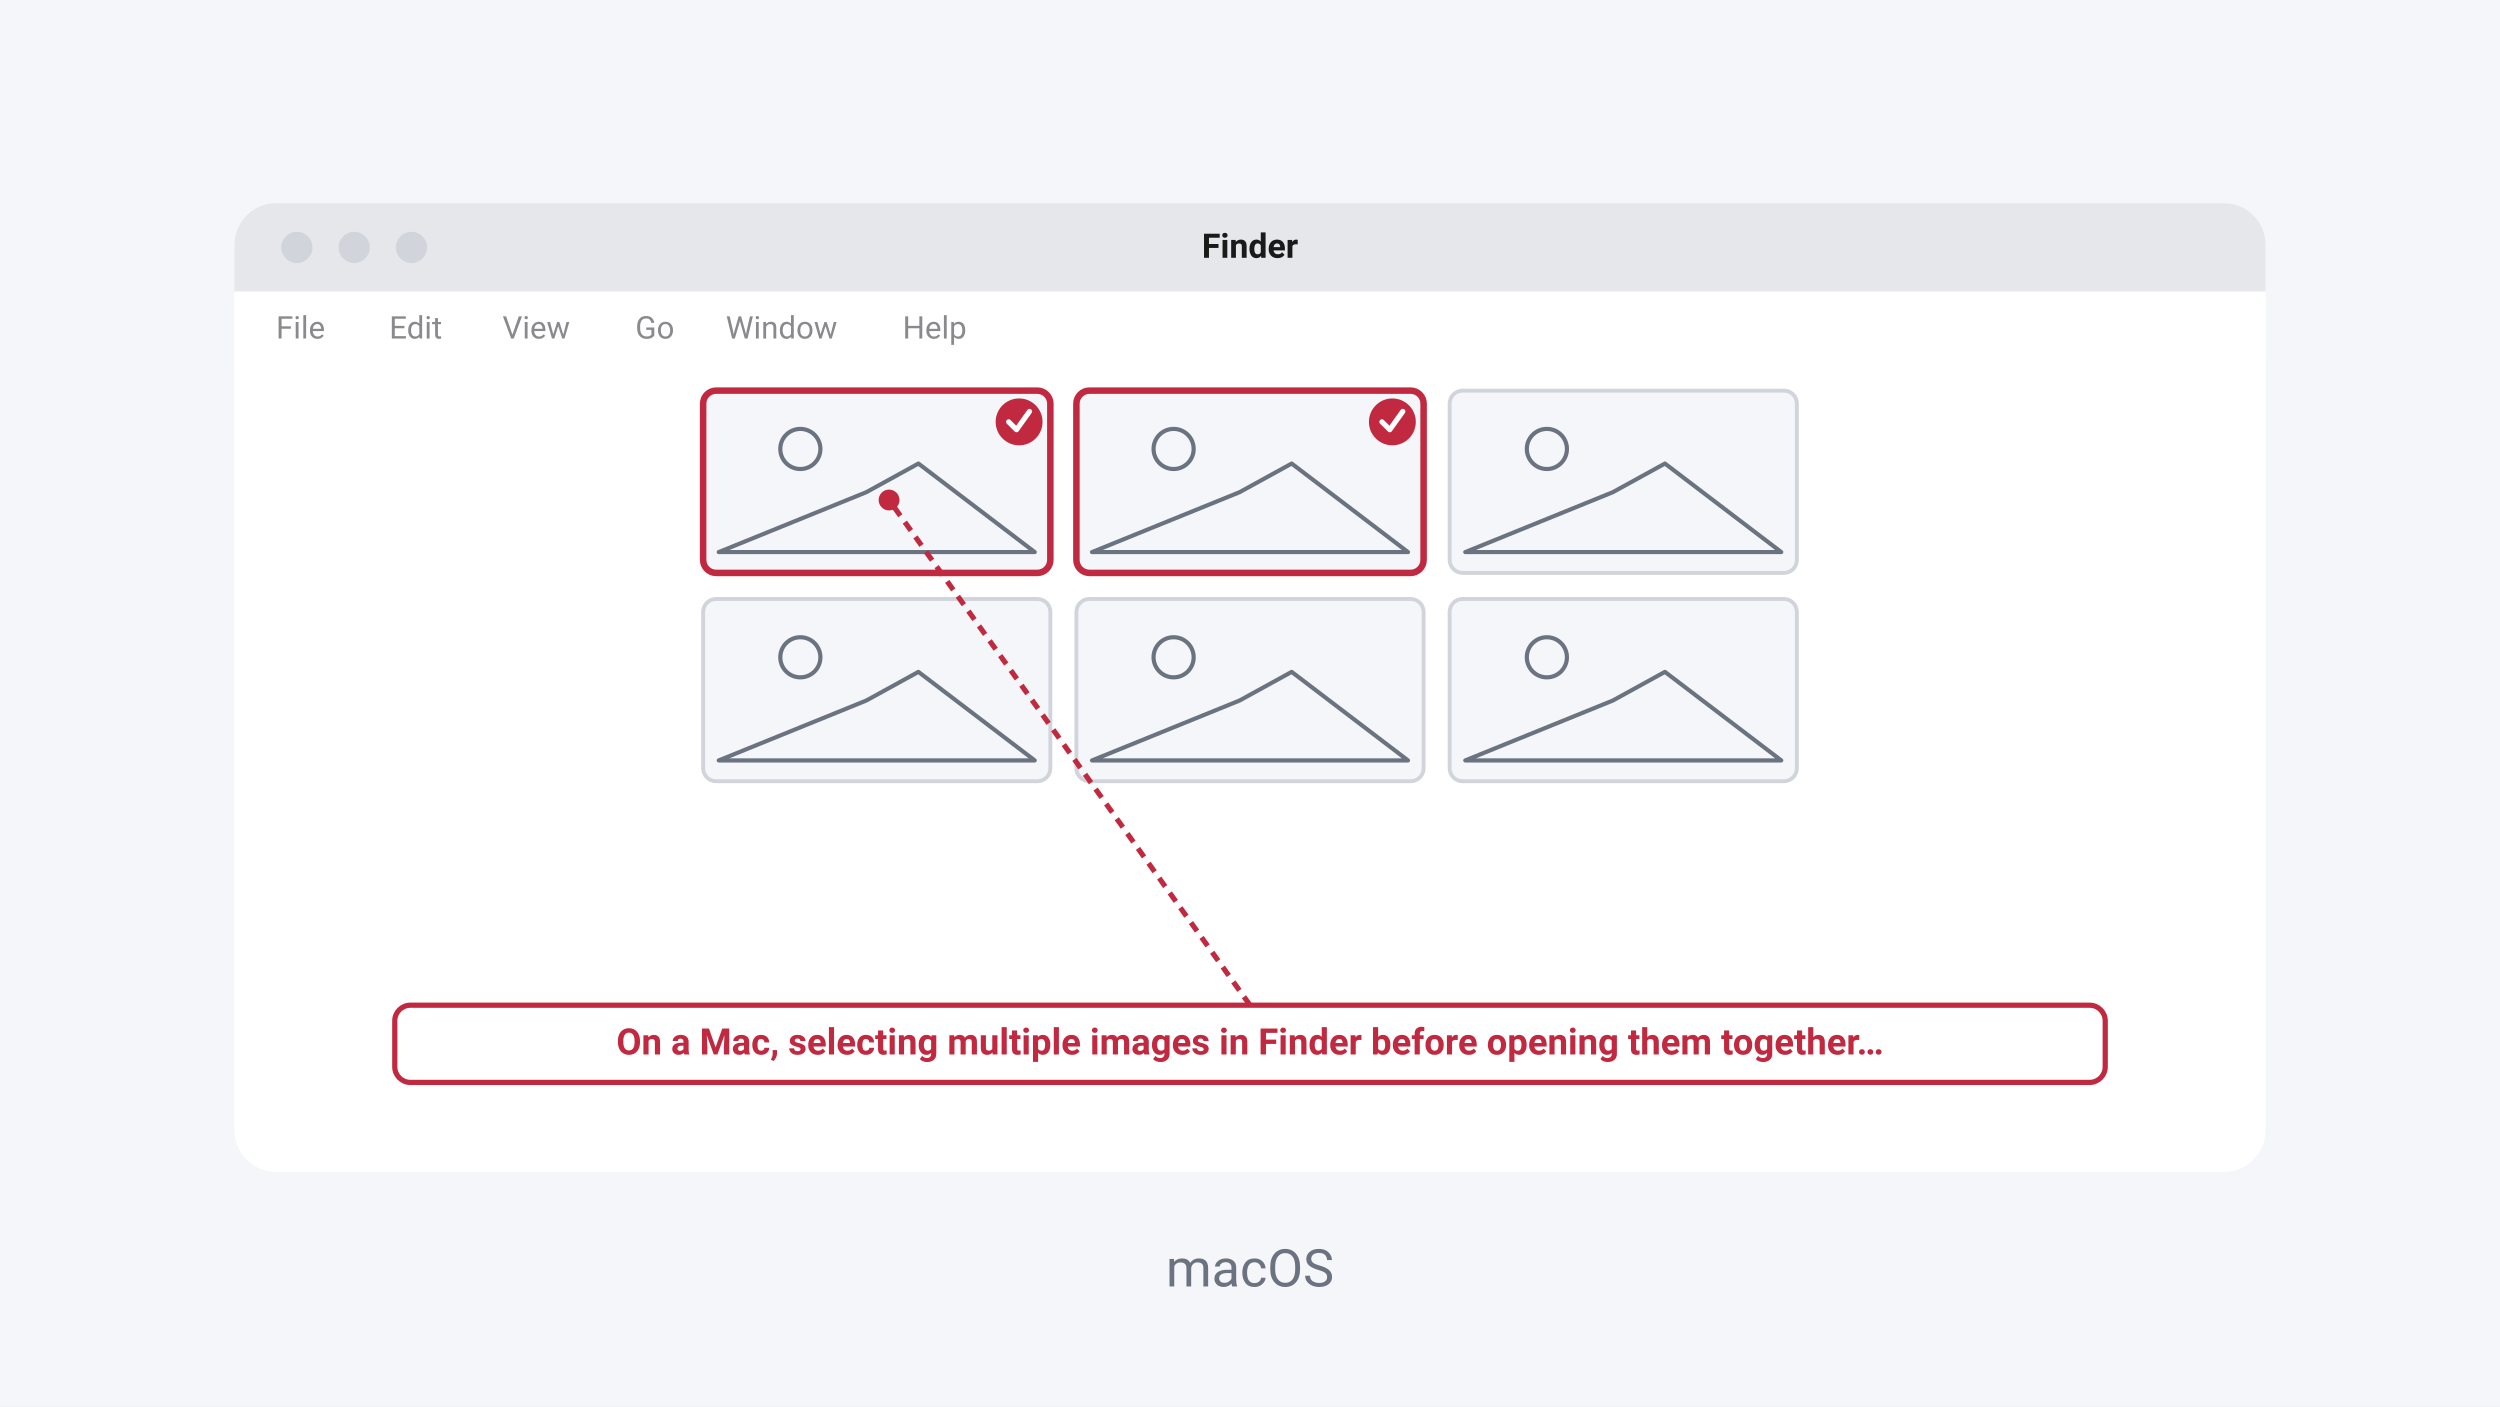
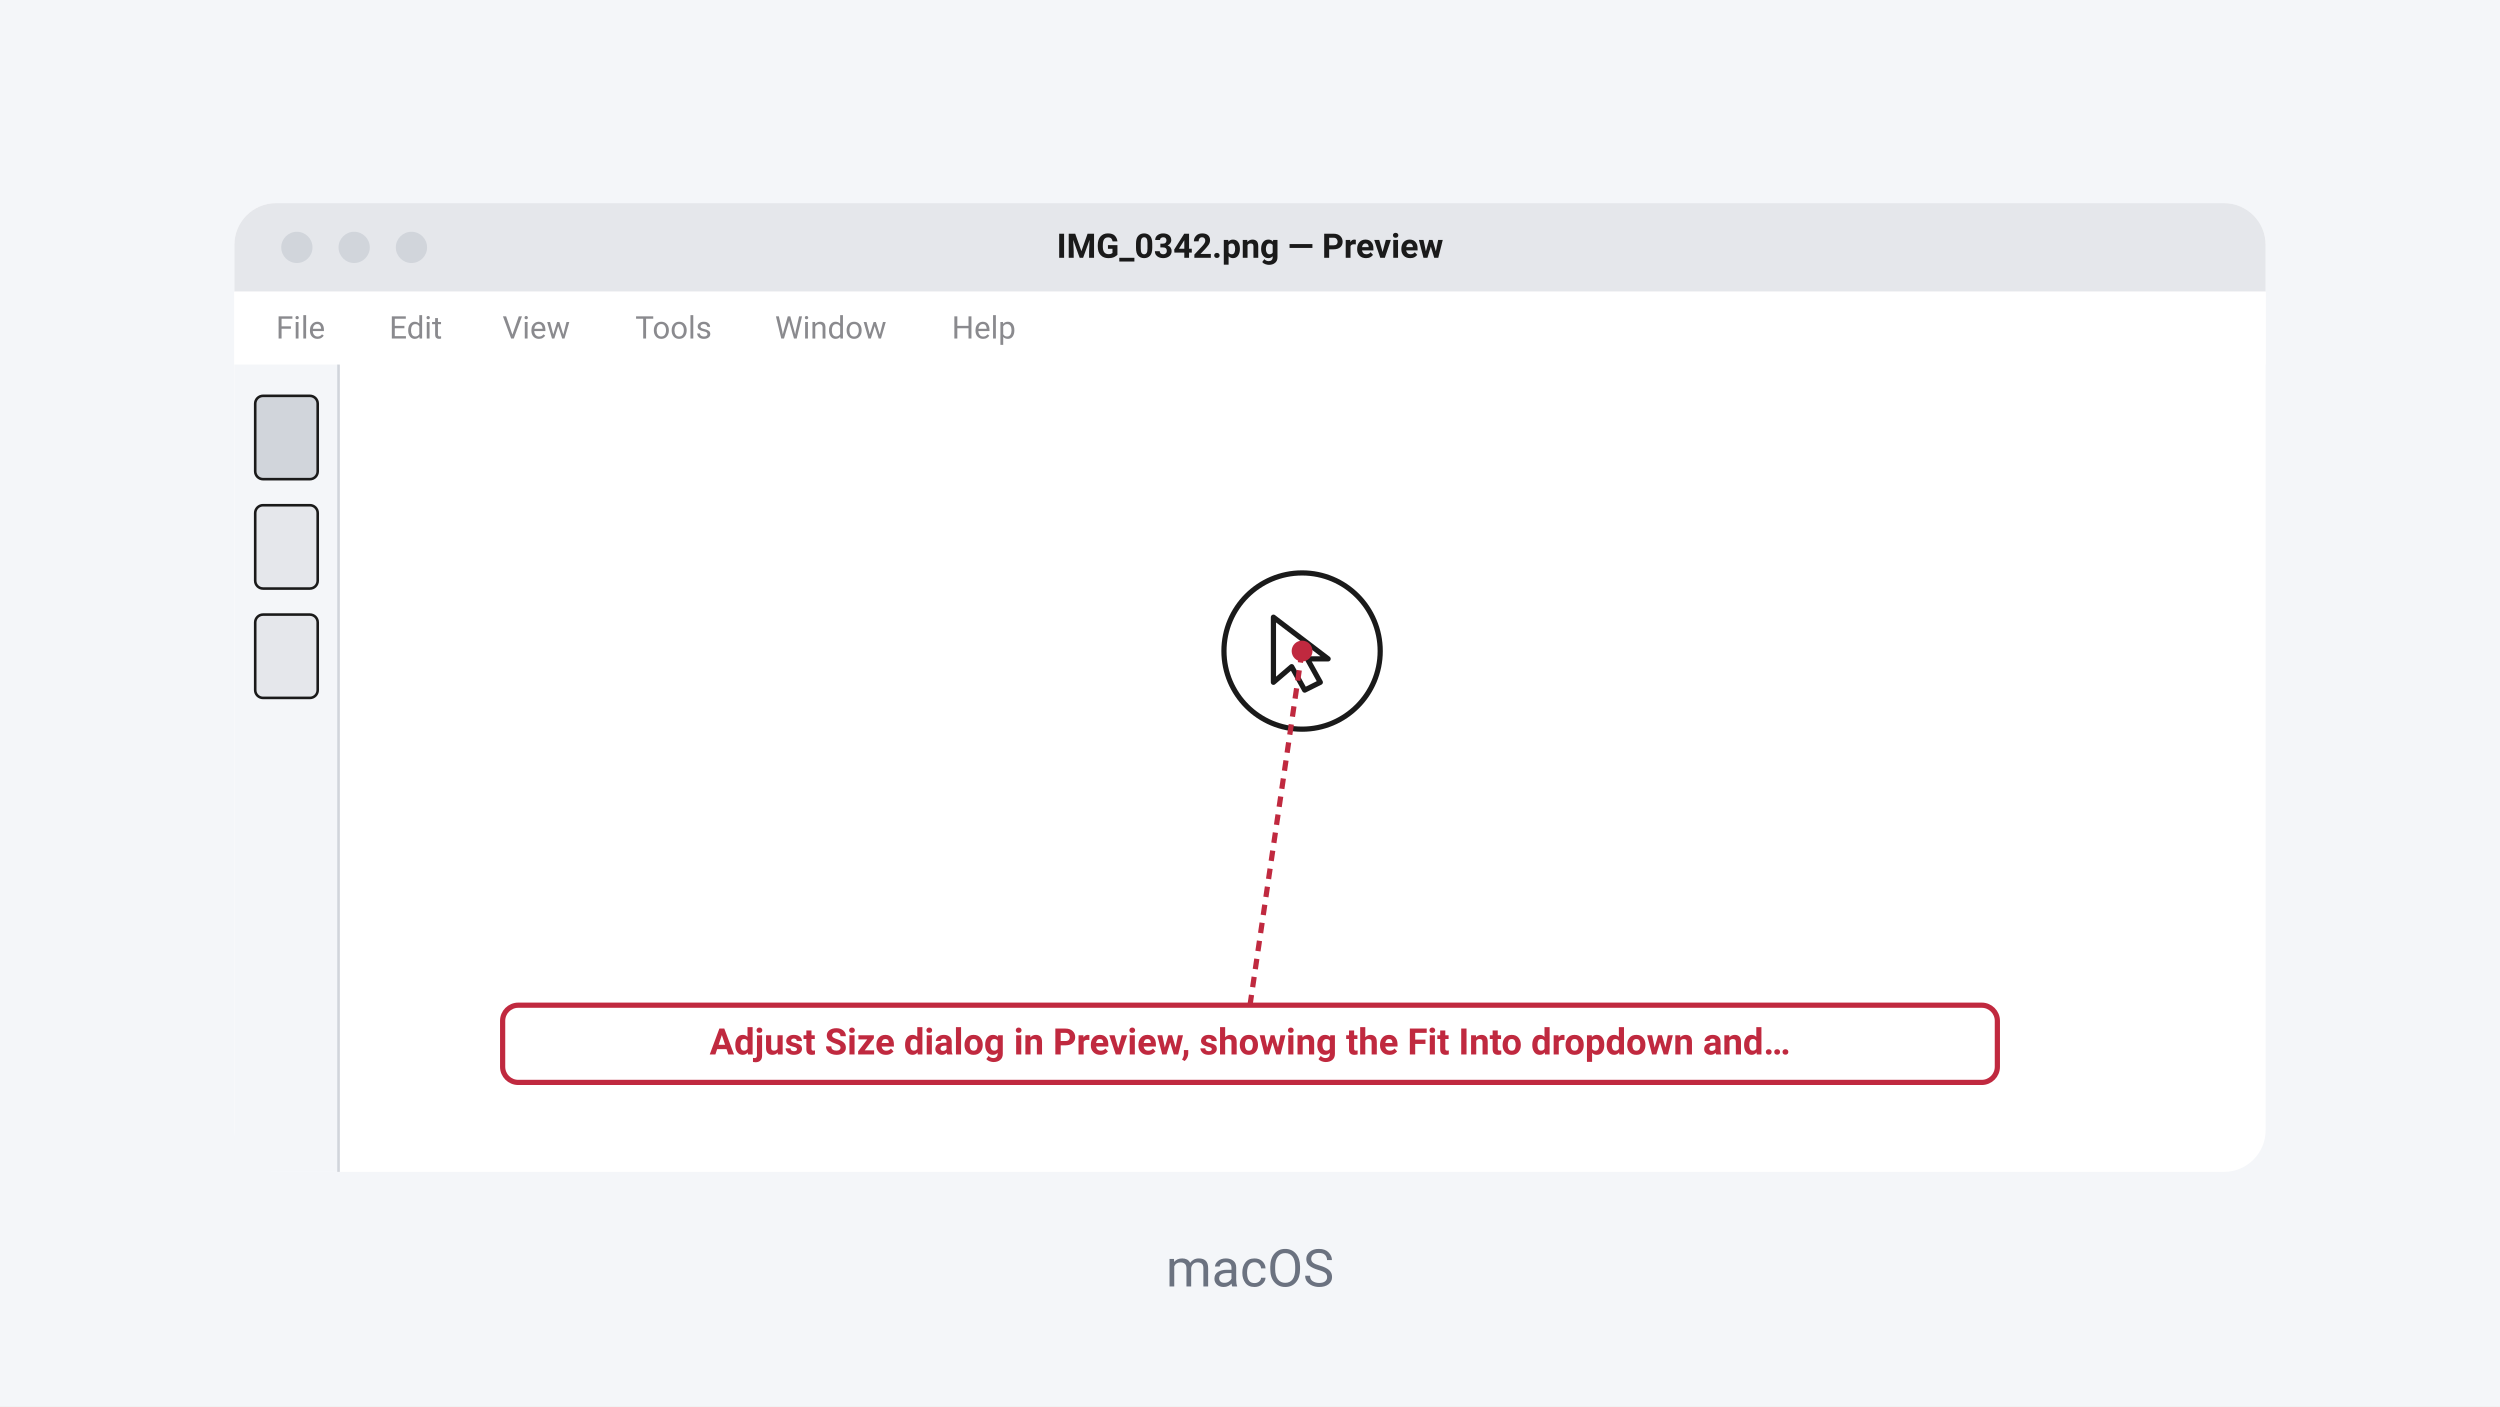
<svg xmlns="http://www.w3.org/2000/svg" width="960" height="540" viewBox="0 0 960 540">
  <rect width="960" height="540" fill="#F4F6F9" />
  <rect x="90" y="78" width="780" height="372" rx="16" fill="#FFFFFF" />
  <path d="M 90 94 A 16 16 0 0 1 106 78 L 854 78 A 16 16 0 0 1 870 94 L 870 112 L 90 112 Z" fill="#E5E7EB" />
  <circle cx="114" cy="95" r="6" fill="#D1D5DB" />
  <circle cx="136" cy="95" r="6" fill="#D1D5DB" />
  <circle cx="158" cy="95" r="6" fill="#D1D5DB" />
-   <text x="480" y="99" font-family="system-ui, -apple-system, 'Segoe UI', Roboto, sans-serif" font-size="13" font-weight="600" fill="#1A1A1A" text-anchor="middle">Finder</text>
+   <text x="480" y="99" font-family="system-ui, -apple-system, 'Segoe UI', Roboto, sans-serif" font-size="13" font-weight="600" fill="#1A1A1A" text-anchor="middle">IMG_0342.png — Preview</text>
  <rect x="90" y="112" width="780" height="28" fill="#FFFFFF" />
  <text x="106" y="130" font-family="system-ui, -apple-system, 'Segoe UI', Roboto, sans-serif" font-size="12" font-weight="400" fill="#8A8A8E" text-anchor="start">File</text>
  <text x="149.476" y="130" font-family="system-ui, -apple-system, 'Segoe UI', Roboto, sans-serif" font-size="12" font-weight="400" fill="#8A8A8E" text-anchor="start">Edit</text>
  <text x="192.952" y="130" font-family="system-ui, -apple-system, 'Segoe UI', Roboto, sans-serif" font-size="12" font-weight="400" fill="#8A8A8E" text-anchor="start">View</text>
-   <text x="243.952" y="130" font-family="system-ui, -apple-system, 'Segoe UI', Roboto, sans-serif" font-size="12" font-weight="400" fill="#8A8A8E" text-anchor="start">Go</text>
-   <text x="278.716" y="130" font-family="system-ui, -apple-system, 'Segoe UI', Roboto, sans-serif" font-size="12" font-weight="400" fill="#8A8A8E" text-anchor="start">Window</text>
-   <text x="346.612" y="130" font-family="system-ui, -apple-system, 'Segoe UI', Roboto, sans-serif" font-size="12" font-weight="400" fill="#8A8A8E" text-anchor="start">Help</text>
-   <rect x="270" y="150" width="133.333" height="70" rx="5" fill="#F4F6F9" stroke="#C0293F" stroke-width="2.5" />
-   <circle cx="307.333" cy="172.4" r="7.7" fill="none" stroke="#6B7280" stroke-width="1.6" />
-   <path d="M 276 212 L 332.667 189 L 352.667 178 L 397.333 212 Z" fill="none" stroke="#6B7280" stroke-width="1.6" stroke-linejoin="round" />
-   <circle cx="391.333" cy="162" r="9" fill="#C0293F" />
-   <path d="M 387.333 162 L 390.333 165 L 395.333 158" fill="none" stroke="#FFFFFF" stroke-width="2" stroke-linecap="round" stroke-linejoin="round" />
-   <rect x="413.333" y="150" width="133.333" height="70" rx="5" fill="#F4F6F9" stroke="#C0293F" stroke-width="2.5" />
-   <circle cx="450.667" cy="172.4" r="7.7" fill="none" stroke="#6B7280" stroke-width="1.6" />
-   <path d="M 419.333 212 L 476 189 L 496 178 L 540.667 212 Z" fill="none" stroke="#6B7280" stroke-width="1.6" stroke-linejoin="round" />
-   <circle cx="534.667" cy="162" r="9" fill="#C0293F" />
-   <path d="M 530.667 162 L 533.667 165 L 538.667 158" fill="none" stroke="#FFFFFF" stroke-width="2" stroke-linecap="round" stroke-linejoin="round" />
-   <rect x="556.667" y="150" width="133.333" height="70" rx="5" fill="#F4F6F9" stroke="#D1D5DB" stroke-width="1.5" />
-   <circle cx="594" cy="172.4" r="7.7" fill="none" stroke="#6B7280" stroke-width="1.6" />
-   <path d="M 562.667 212 L 619.333 189 L 639.333 178 L 684 212 Z" fill="none" stroke="#6B7280" stroke-width="1.6" stroke-linejoin="round" />
-   <rect x="270" y="230" width="133.333" height="70" rx="5" fill="#F4F6F9" stroke="#D1D5DB" stroke-width="1.5" />
-   <circle cx="307.333" cy="252.4" r="7.7" fill="none" stroke="#6B7280" stroke-width="1.6" />
-   <path d="M 276 292 L 332.667 269 L 352.667 258 L 397.333 292 Z" fill="none" stroke="#6B7280" stroke-width="1.6" stroke-linejoin="round" />
-   <rect x="413.333" y="230" width="133.333" height="70" rx="5" fill="#F4F6F9" stroke="#D1D5DB" stroke-width="1.5" />
-   <circle cx="450.667" cy="252.4" r="7.7" fill="none" stroke="#6B7280" stroke-width="1.6" />
-   <path d="M 419.333 292 L 476 269 L 496 258 L 540.667 292 Z" fill="none" stroke="#6B7280" stroke-width="1.6" stroke-linejoin="round" />
-   <rect x="556.667" y="230" width="133.333" height="70" rx="5" fill="#F4F6F9" stroke="#D1D5DB" stroke-width="1.5" />
-   <circle cx="594" cy="252.4" r="7.7" fill="none" stroke="#6B7280" stroke-width="1.6" />
-   <path d="M 562.667 292 L 619.333 269 L 639.333 258 L 684 292 Z" fill="none" stroke="#6B7280" stroke-width="1.6" stroke-linejoin="round" />
-   <line x1="480" y1="386" x2="341.4" y2="192" stroke="#C0293F" stroke-width="2" stroke-dasharray="4,3" />
-   <circle cx="341.4" cy="192" r="4" fill="#C0293F" />
-   <rect x="151.593" y="386" width="656.814" height="29.65" rx="6" fill="#FFFFFF" stroke="#C0293F" stroke-width="2" />
-   <text x="480" y="404.92" font-family="system-ui, -apple-system, 'Segoe UI', Roboto, sans-serif" font-size="14" font-weight="700" fill="#C0293F" text-anchor="middle">On a Mac, selecting multiple images in Finder before opening them together…</text>
+   <text x="243.952" y="130" font-family="system-ui, -apple-system, 'Segoe UI', Roboto, sans-serif" font-size="12" font-weight="400" fill="#8A8A8E" text-anchor="start">Tools</text>
+   <text x="297.592" y="130" font-family="system-ui, -apple-system, 'Segoe UI', Roboto, sans-serif" font-size="12" font-weight="400" fill="#8A8A8E" text-anchor="start">Window</text>
+   <text x="365.488" y="130" font-family="system-ui, -apple-system, 'Segoe UI', Roboto, sans-serif" font-size="12" font-weight="400" fill="#8A8A8E" text-anchor="start">Help</text>
+   <rect x="90" y="140" width="40" height="310" fill="#F4F6F9" />
+   <rect x="98" y="152" width="24" height="32" rx="3" fill="#D1D5DB" stroke="#1A1A1A" stroke-width="1" />
+   <rect x="98" y="194" width="24" height="32" rx="3" fill="#E5E7EB" stroke="#1A1A1A" stroke-width="1" />
+   <rect x="98" y="236" width="24" height="32" rx="3" fill="#E5E7EB" stroke="#1A1A1A" stroke-width="1" />
+   <path d="M 130 140 L 130 450" stroke="#D1D5DB" stroke-width="1" />
+   <circle cx="500" cy="250" r="30" fill="#FFFFFF" stroke="#1A1A1A" stroke-width="2" />
+   <path d="M 489 237 L 489 262 L 496 256 L 501 265 L 507 262 L 502 253 L 510 253 Z" fill="#FFFFFF" stroke="#1A1A1A" stroke-width="2" stroke-linejoin="round" />
+   <line x1="480" y1="386" x2="500" y2="250" stroke="#C0293F" stroke-width="2" stroke-dasharray="4,3" />
+   <circle cx="500" cy="250" r="4" fill="#C0293F" />
+   <rect x="193.012" y="386" width="573.976" height="29.65" rx="6" fill="#FFFFFF" stroke="#C0293F" stroke-width="2" />
+   <text x="480" y="404.92" font-family="system-ui, -apple-system, 'Segoe UI', Roboto, sans-serif" font-size="14" font-weight="700" fill="#C0293F" text-anchor="middle">Adjust Size dialog in Preview, showing the Fit Into dropdown and…</text>
  <text x="480" y="494" font-family="system-ui, -apple-system, 'Segoe UI', Roboto, sans-serif" font-size="20" font-weight="400" fill="#6B7280" text-anchor="middle">macOS</text>
</svg>
